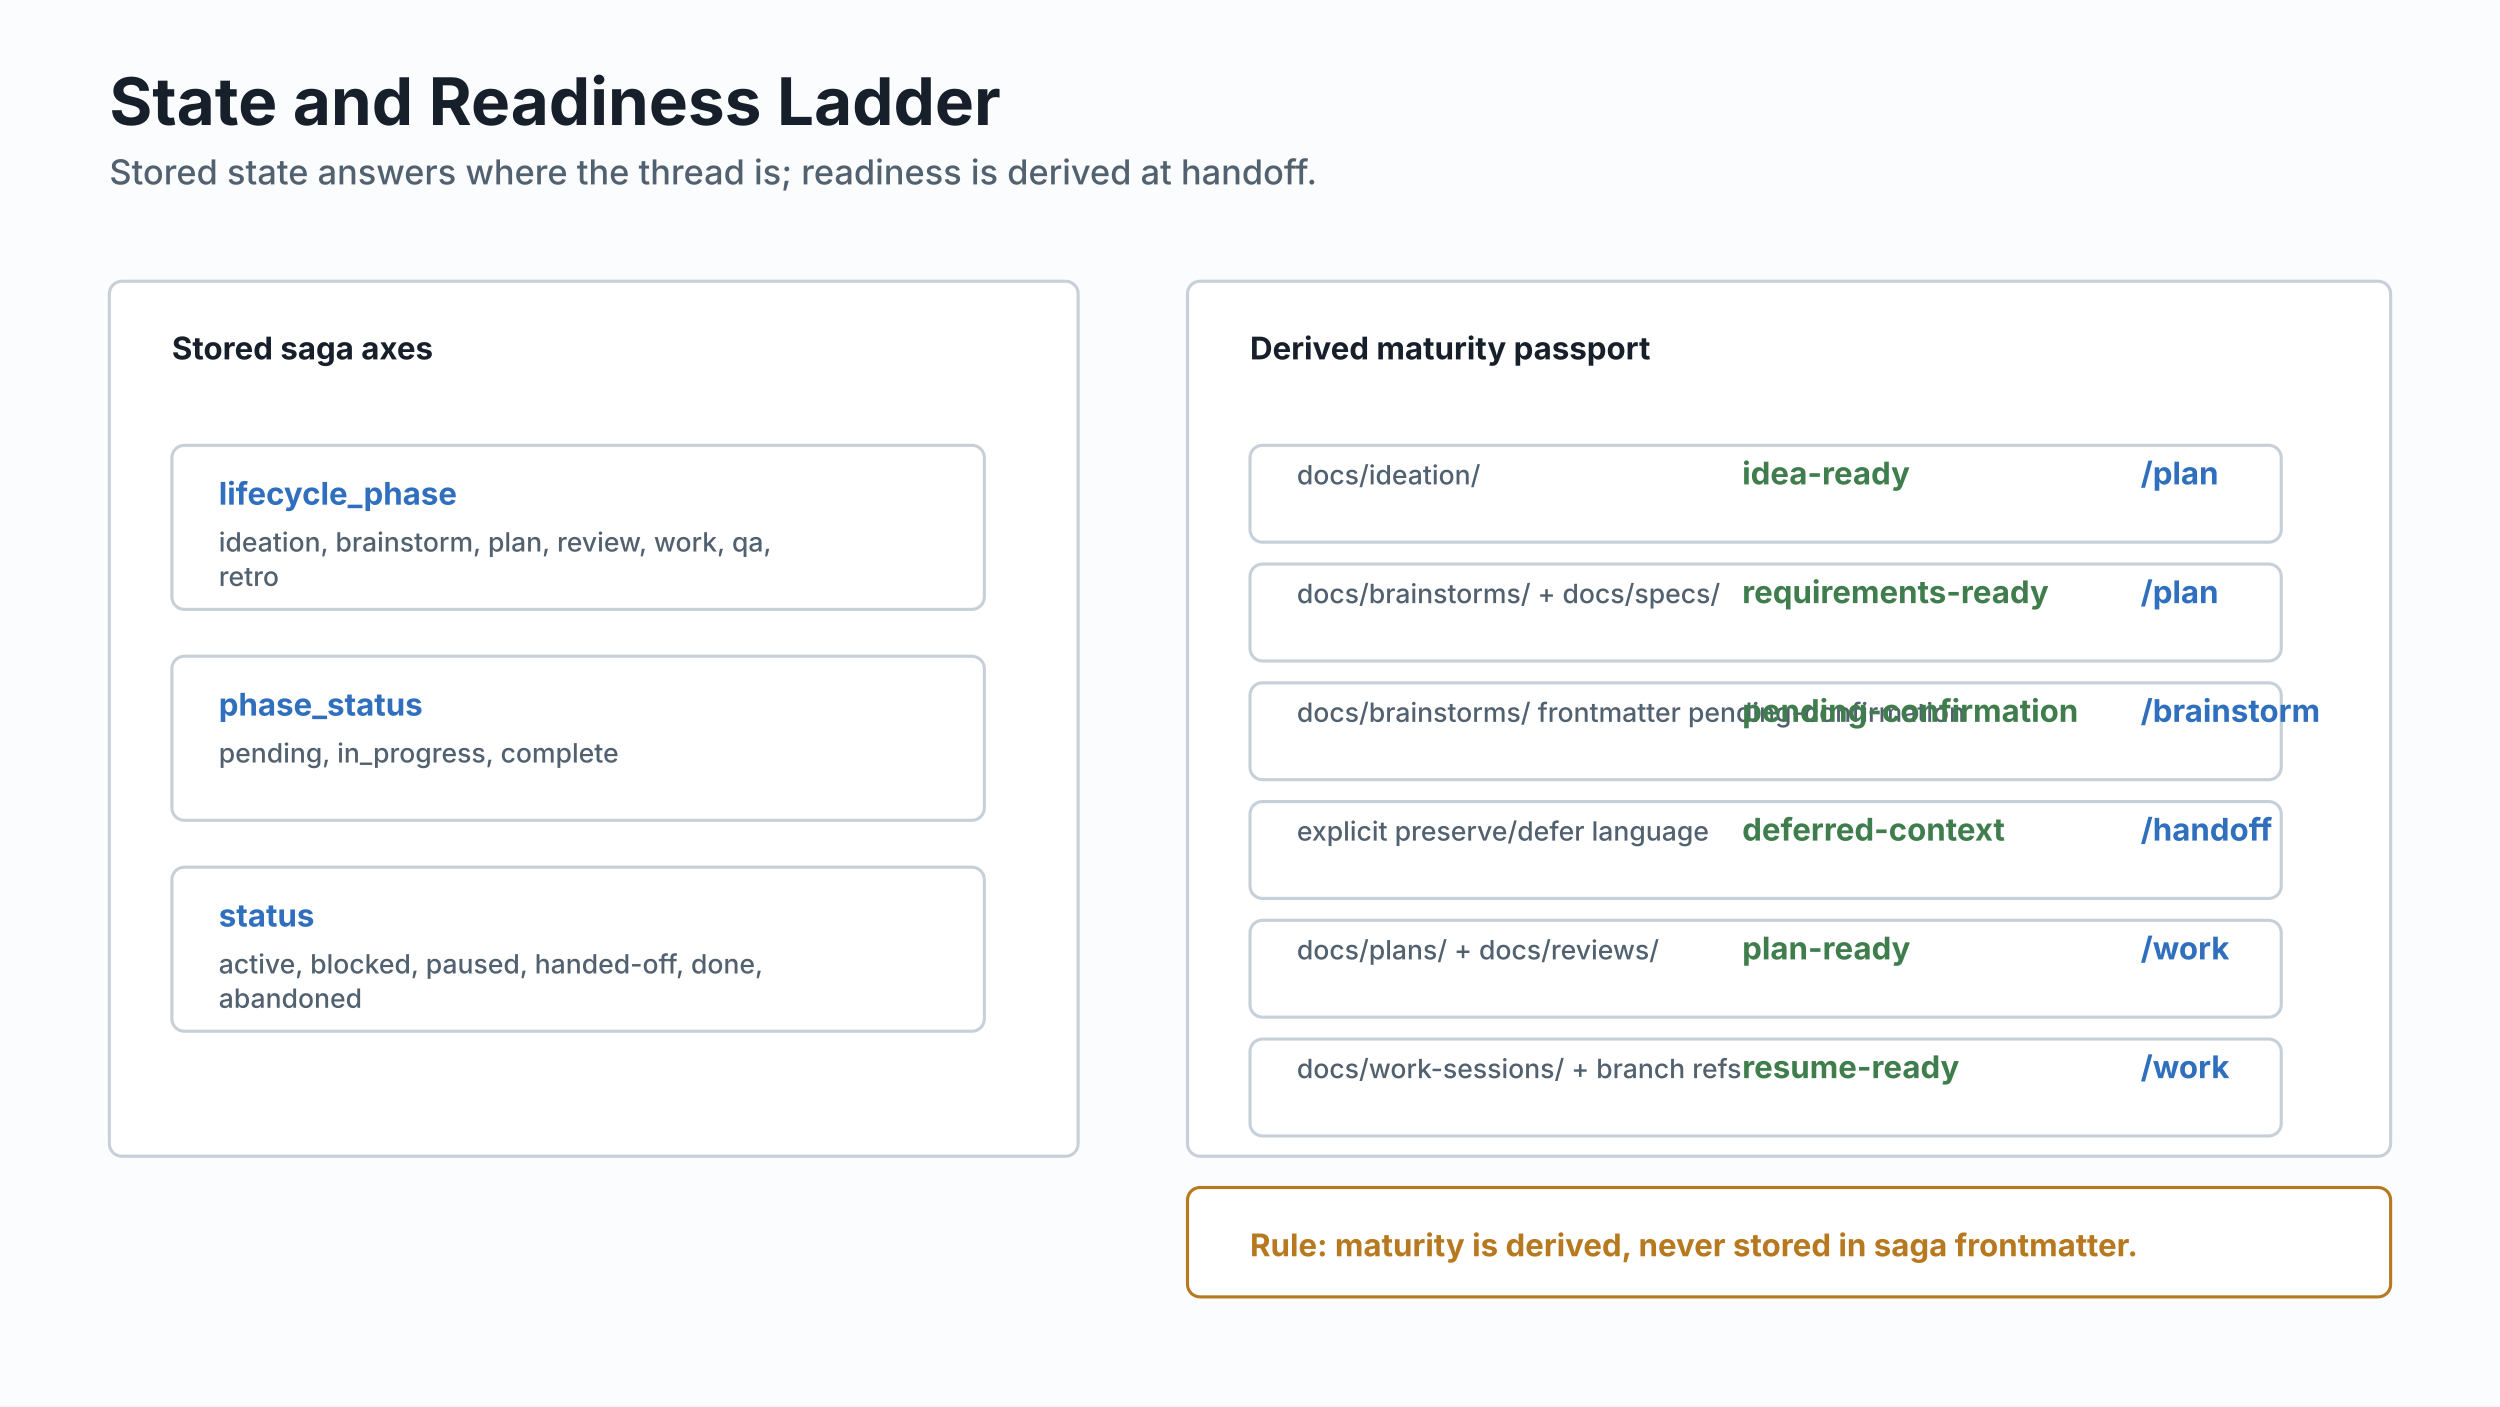
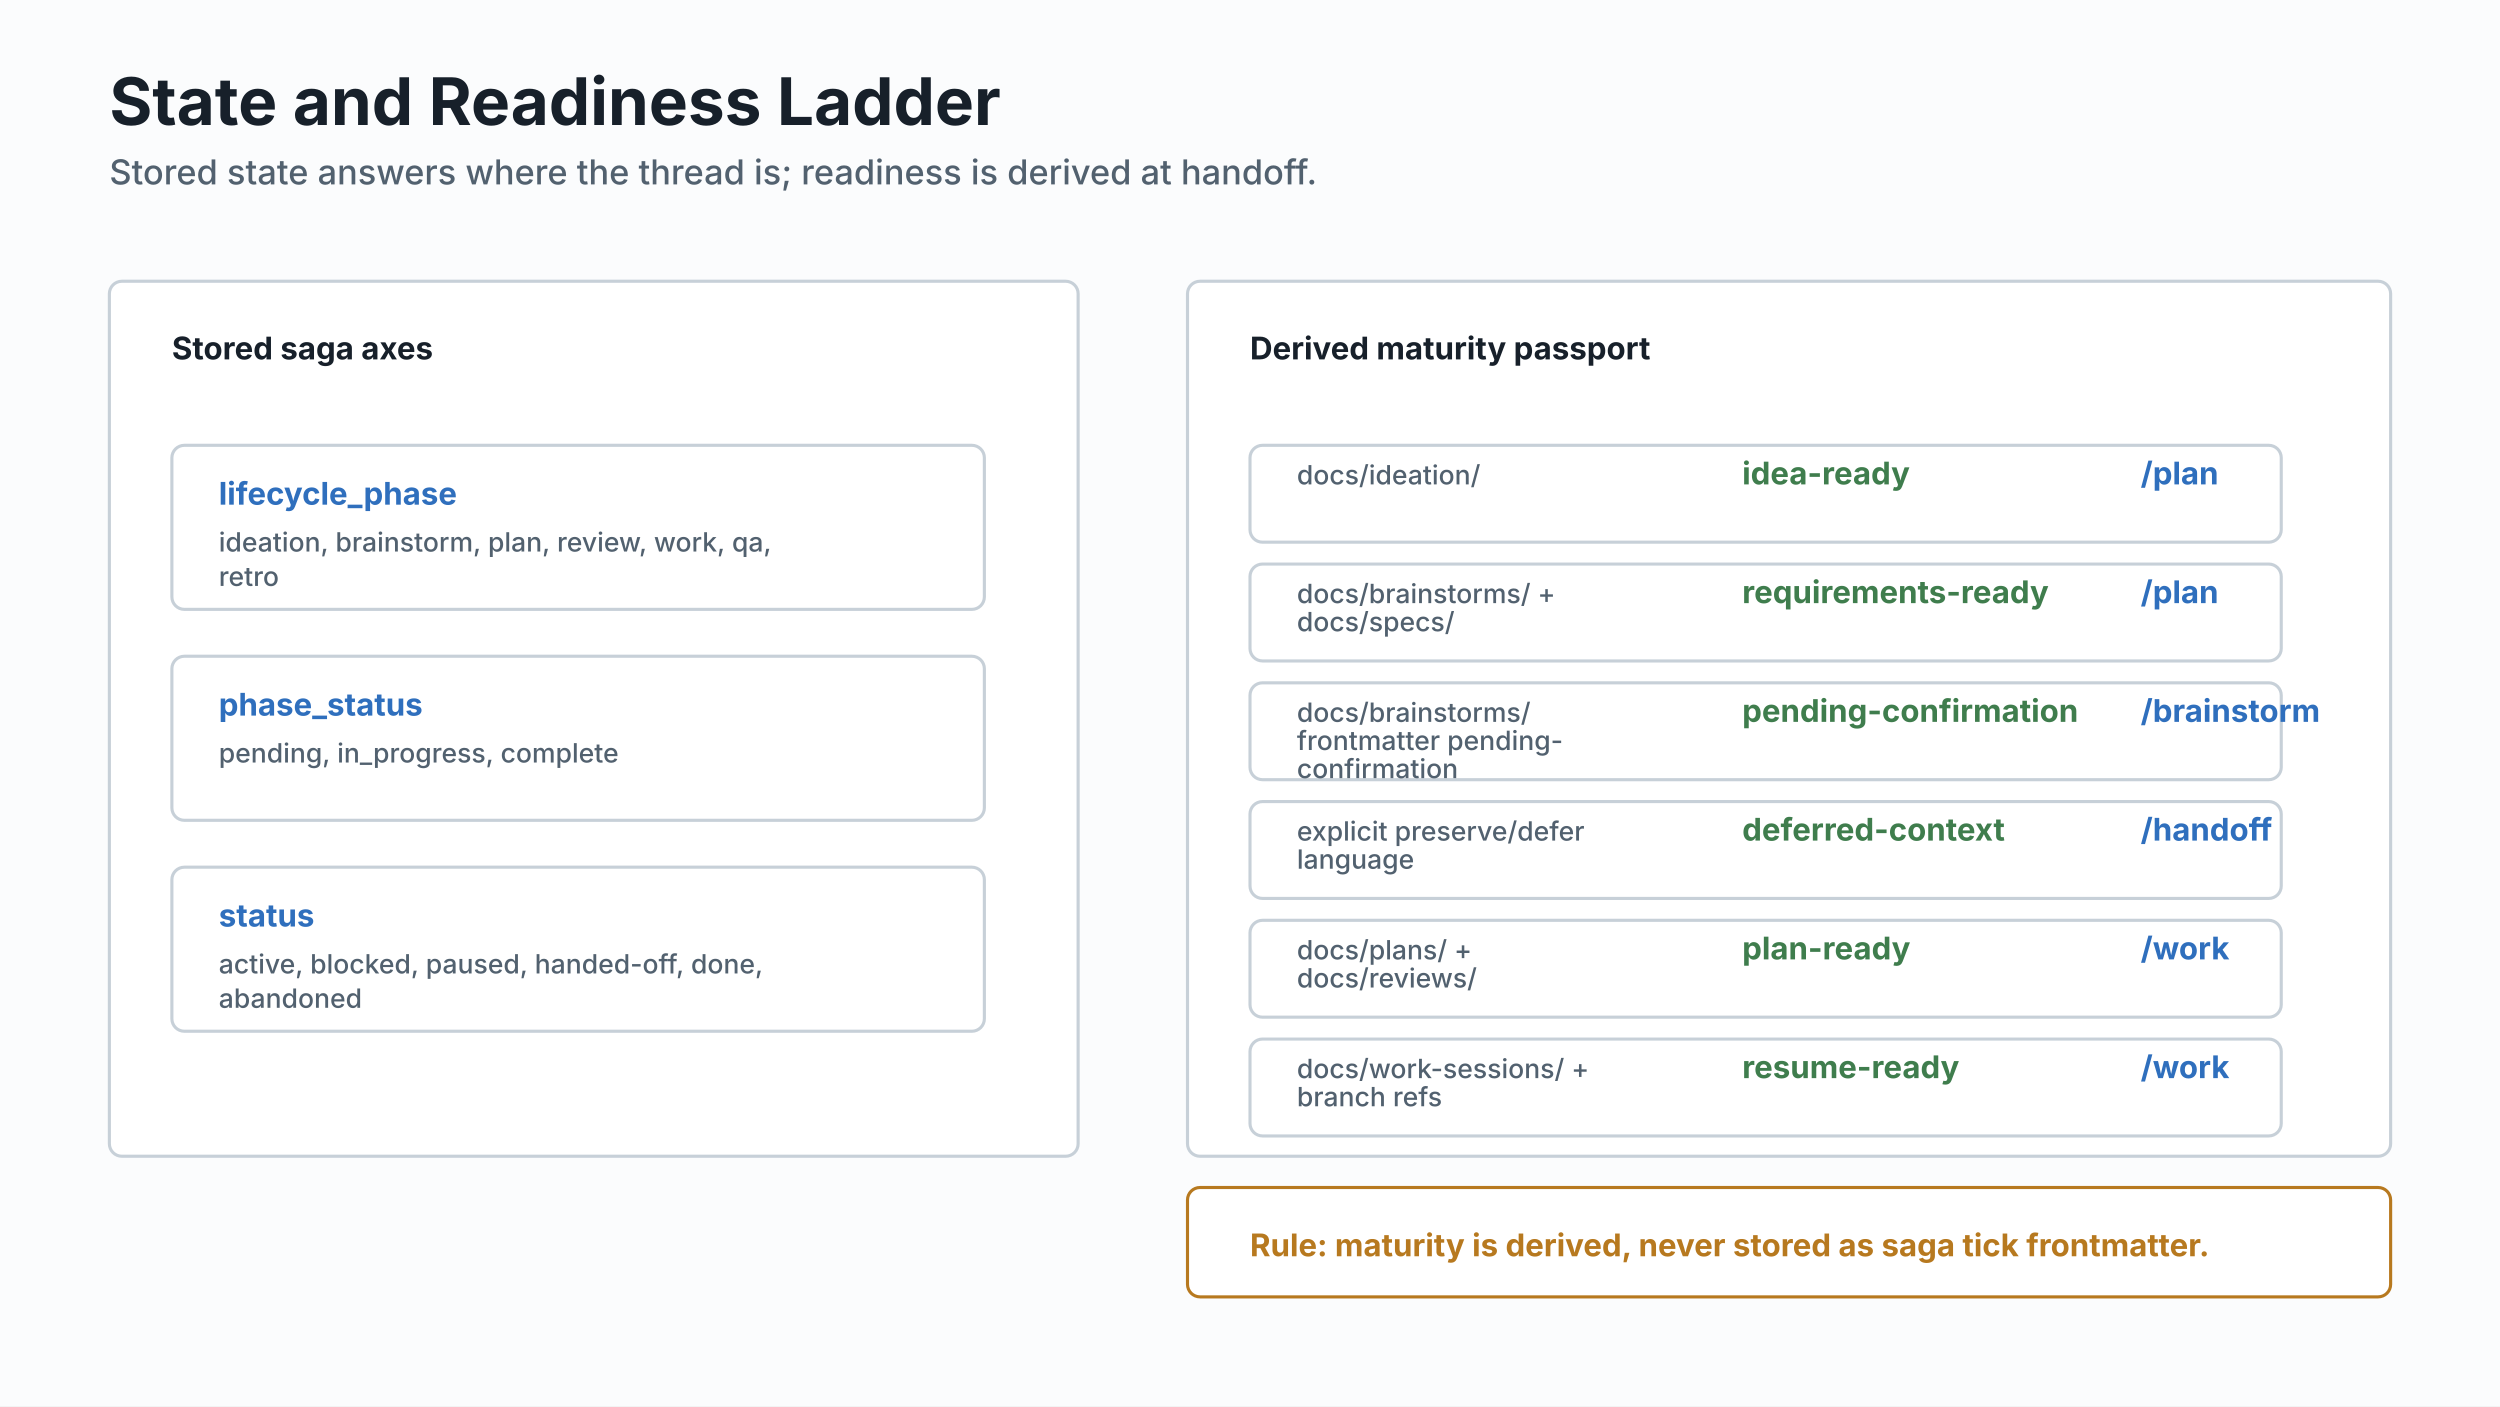
<svg xmlns="http://www.w3.org/2000/svg" width="1600" height="900" viewBox="0 0 1600 900" role="img" aria-labelledby="title desc">
  <rect width="1600" height="900" fill="#fbfcfd" />
  <style>
    .title { font: 700 42px -apple-system, BlinkMacSystemFont, Segoe UI, sans-serif; }
    .subtitle { font: 500 22px -apple-system, BlinkMacSystemFont, Segoe UI, sans-serif; }
    .label { font: 700 20px -apple-system, BlinkMacSystemFont, Segoe UI, sans-serif; }
    .body { font: 500 17px -apple-system, BlinkMacSystemFont, Segoe UI, sans-serif; }
    .small { font: 500 14px -apple-system, BlinkMacSystemFont, Segoe UI, sans-serif; }
  </style>
  <text x="70" y="80" class="title" fill="#17202a">
    <tspan x="70" dy="0">State and Readiness Ladder</tspan>
  </text>
  <text x="70" y="118" class="subtitle" fill="#52616f">
    <tspan x="70" dy="0">Stored state answers where the thread is; readiness is derived at handoff.</tspan>
  </text>
  <rect x="70" y="180" width="620" height="560" rx="8" fill="#ffffff" stroke="#c7d0d8" stroke-width="2" />
  <text x="110" y="230" class="label" fill="#17202a">
    <tspan x="110" dy="0">Stored saga axes</tspan>
  </text>
  <rect x="110" y="285" width="520" height="105" rx="8" fill="#ffffff" stroke="#c7d0d8" stroke-width="2" />
  <text x="140" y="323" class="label" fill="#2f6fbd">
    <tspan x="140" dy="0">lifecycle_phase</tspan>
  </text>
  <text x="140" y="353" class="body" fill="#52616f">
    <tspan x="140" dy="0">ideation, brainstorm, plan, review, work, qa,</tspan>
    <tspan x="140" dy="22">retro</tspan>
  </text>
  <rect x="110" y="420" width="520" height="105" rx="8" fill="#ffffff" stroke="#c7d0d8" stroke-width="2" />
  <text x="140" y="458" class="label" fill="#2f6fbd">
    <tspan x="140" dy="0">phase_status</tspan>
  </text>
  <text x="140" y="488" class="body" fill="#52616f">
    <tspan x="140" dy="0">pending, in_progress, complete</tspan>
  </text>
  <rect x="110" y="555" width="520" height="105" rx="8" fill="#ffffff" stroke="#c7d0d8" stroke-width="2" />
  <text x="140" y="593" class="label" fill="#2f6fbd">
    <tspan x="140" dy="0">status</tspan>
  </text>
  <text x="140" y="623" class="body" fill="#52616f">
    <tspan x="140" dy="0">active, blocked, paused, handed-off, done,</tspan>
    <tspan x="140" dy="22">abandoned</tspan>
  </text>
  <rect x="760" y="180" width="770" height="560" rx="8" fill="#ffffff" stroke="#c7d0d8" stroke-width="2" />
  <text x="800" y="230" class="label" fill="#17202a">
    <tspan x="800" dy="0">Derived maturity passport</tspan>
  </text>
  <rect x="800" y="285" width="660" height="62" rx="8" fill="#ffffff" stroke="#c7d0d8" stroke-width="2" />
  <text x="830" y="310" class="body" fill="#52616f">
    <tspan x="830" dy="0">docs/ideation/</tspan>
  </text>
  <text x="1115" y="310" class="label" fill="#3f7d4d">
    <tspan x="1115" dy="0">idea-ready</tspan>
  </text>
  <text x="1370" y="310" class="label" fill="#2f6fbd">
    <tspan x="1370" dy="0">/plan</tspan>
  </text>
  <rect x="800" y="361" width="660" height="62" rx="8" fill="#ffffff" stroke="#c7d0d8" stroke-width="2" />
  <text x="830" y="386" class="body" fill="#52616f">
-     <tspan x="830" dy="0">docs/brainstorms/ + docs/specs/</tspan>
+     <tspan x="830" dy="0">docs/brainstorms/ +</tspan>
+     <tspan x="830" dy="18">docs/specs/</tspan>
  </text>
  <text x="1115" y="386" class="label" fill="#3f7d4d">
    <tspan x="1115" dy="0">requirements-ready</tspan>
  </text>
  <text x="1370" y="386" class="label" fill="#2f6fbd">
    <tspan x="1370" dy="0">/plan</tspan>
  </text>
  <rect x="800" y="437" width="660" height="62" rx="8" fill="#ffffff" stroke="#c7d0d8" stroke-width="2" />
  <text x="830" y="462" class="body" fill="#52616f">
-     <tspan x="830" dy="0">docs/brainstorms/ frontmatter pending-confirmation</tspan>
+     <tspan x="830" dy="0">docs/brainstorms/</tspan>
+     <tspan x="830" dy="18">frontmatter pending-</tspan>
+     <tspan x="830" dy="18">confirmation</tspan>
  </text>
  <text x="1115" y="462" class="label" fill="#3f7d4d">
    <tspan x="1115" dy="0">pending-confirmation</tspan>
  </text>
  <text x="1370" y="462" class="label" fill="#2f6fbd">
    <tspan x="1370" dy="0">/brainstorm</tspan>
  </text>
  <rect x="800" y="513" width="660" height="62" rx="8" fill="#ffffff" stroke="#c7d0d8" stroke-width="2" />
  <text x="830" y="538" class="body" fill="#52616f">
-     <tspan x="830" dy="0">explicit preserve/defer language</tspan>
+     <tspan x="830" dy="0">explicit preserve/defer</tspan>
+     <tspan x="830" dy="18">language</tspan>
  </text>
  <text x="1115" y="538" class="label" fill="#3f7d4d">
    <tspan x="1115" dy="0">deferred-context</tspan>
  </text>
  <text x="1370" y="538" class="label" fill="#2f6fbd">
    <tspan x="1370" dy="0">/handoff</tspan>
  </text>
  <rect x="800" y="589" width="660" height="62" rx="8" fill="#ffffff" stroke="#c7d0d8" stroke-width="2" />
  <text x="830" y="614" class="body" fill="#52616f">
-     <tspan x="830" dy="0">docs/plans/ + docs/reviews/</tspan>
+     <tspan x="830" dy="0">docs/plans/ +</tspan>
+     <tspan x="830" dy="18">docs/reviews/</tspan>
  </text>
  <text x="1115" y="614" class="label" fill="#3f7d4d">
    <tspan x="1115" dy="0">plan-ready</tspan>
  </text>
  <text x="1370" y="614" class="label" fill="#2f6fbd">
    <tspan x="1370" dy="0">/work</tspan>
  </text>
  <rect x="800" y="665" width="660" height="62" rx="8" fill="#ffffff" stroke="#c7d0d8" stroke-width="2" />
  <text x="830" y="690" class="body" fill="#52616f">
-     <tspan x="830" dy="0">docs/work-sessions/ + branch refs</tspan>
+     <tspan x="830" dy="0">docs/work-sessions/ +</tspan>
+     <tspan x="830" dy="18">branch refs</tspan>
  </text>
  <text x="1115" y="690" class="label" fill="#3f7d4d">
    <tspan x="1115" dy="0">resume-ready</tspan>
  </text>
  <text x="1370" y="690" class="label" fill="#2f6fbd">
    <tspan x="1370" dy="0">/work</tspan>
  </text>
  <rect x="760" y="760" width="770" height="70" rx="8" fill="#ffffff" stroke="#b7791f" stroke-width="2" />
  <text x="800" y="804" class="label" fill="#b7791f">
-     <tspan x="800" dy="0">Rule: maturity is derived, never stored in saga frontmatter.</tspan>
+     <tspan x="800" dy="0">Rule: maturity is derived, never stored as saga tick frontmatter.</tspan>
  </text>
</svg>
